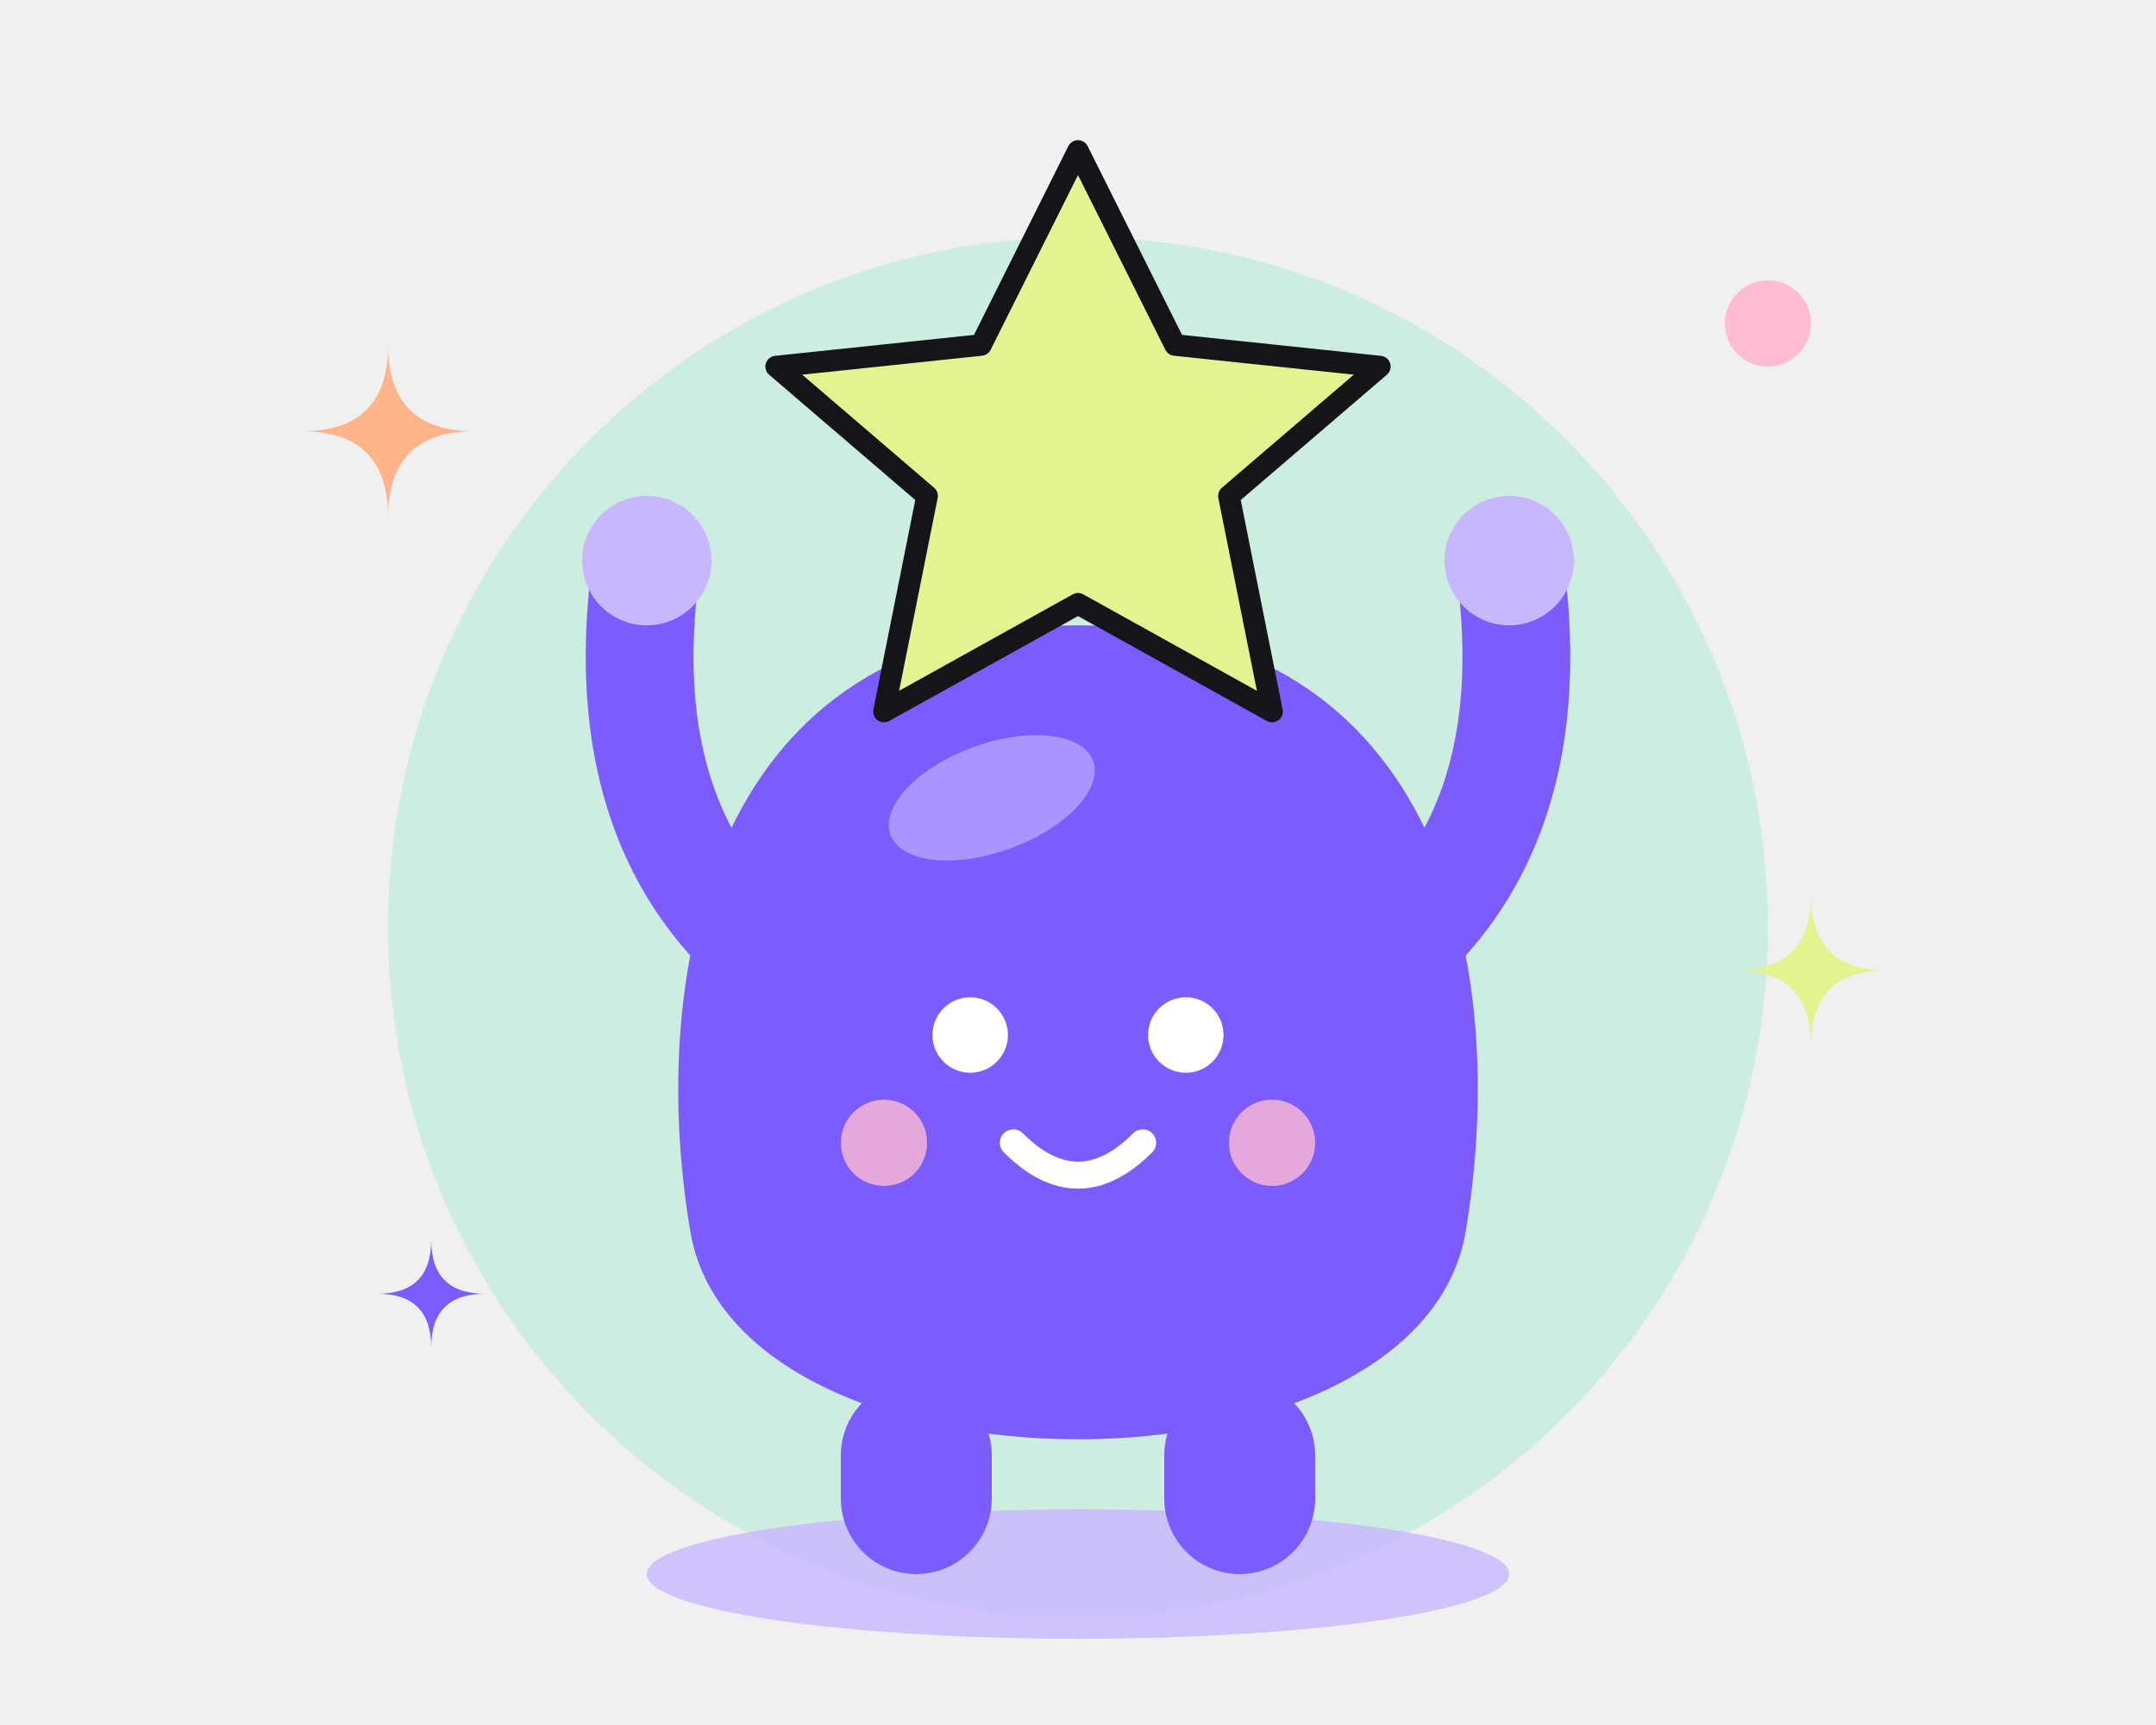
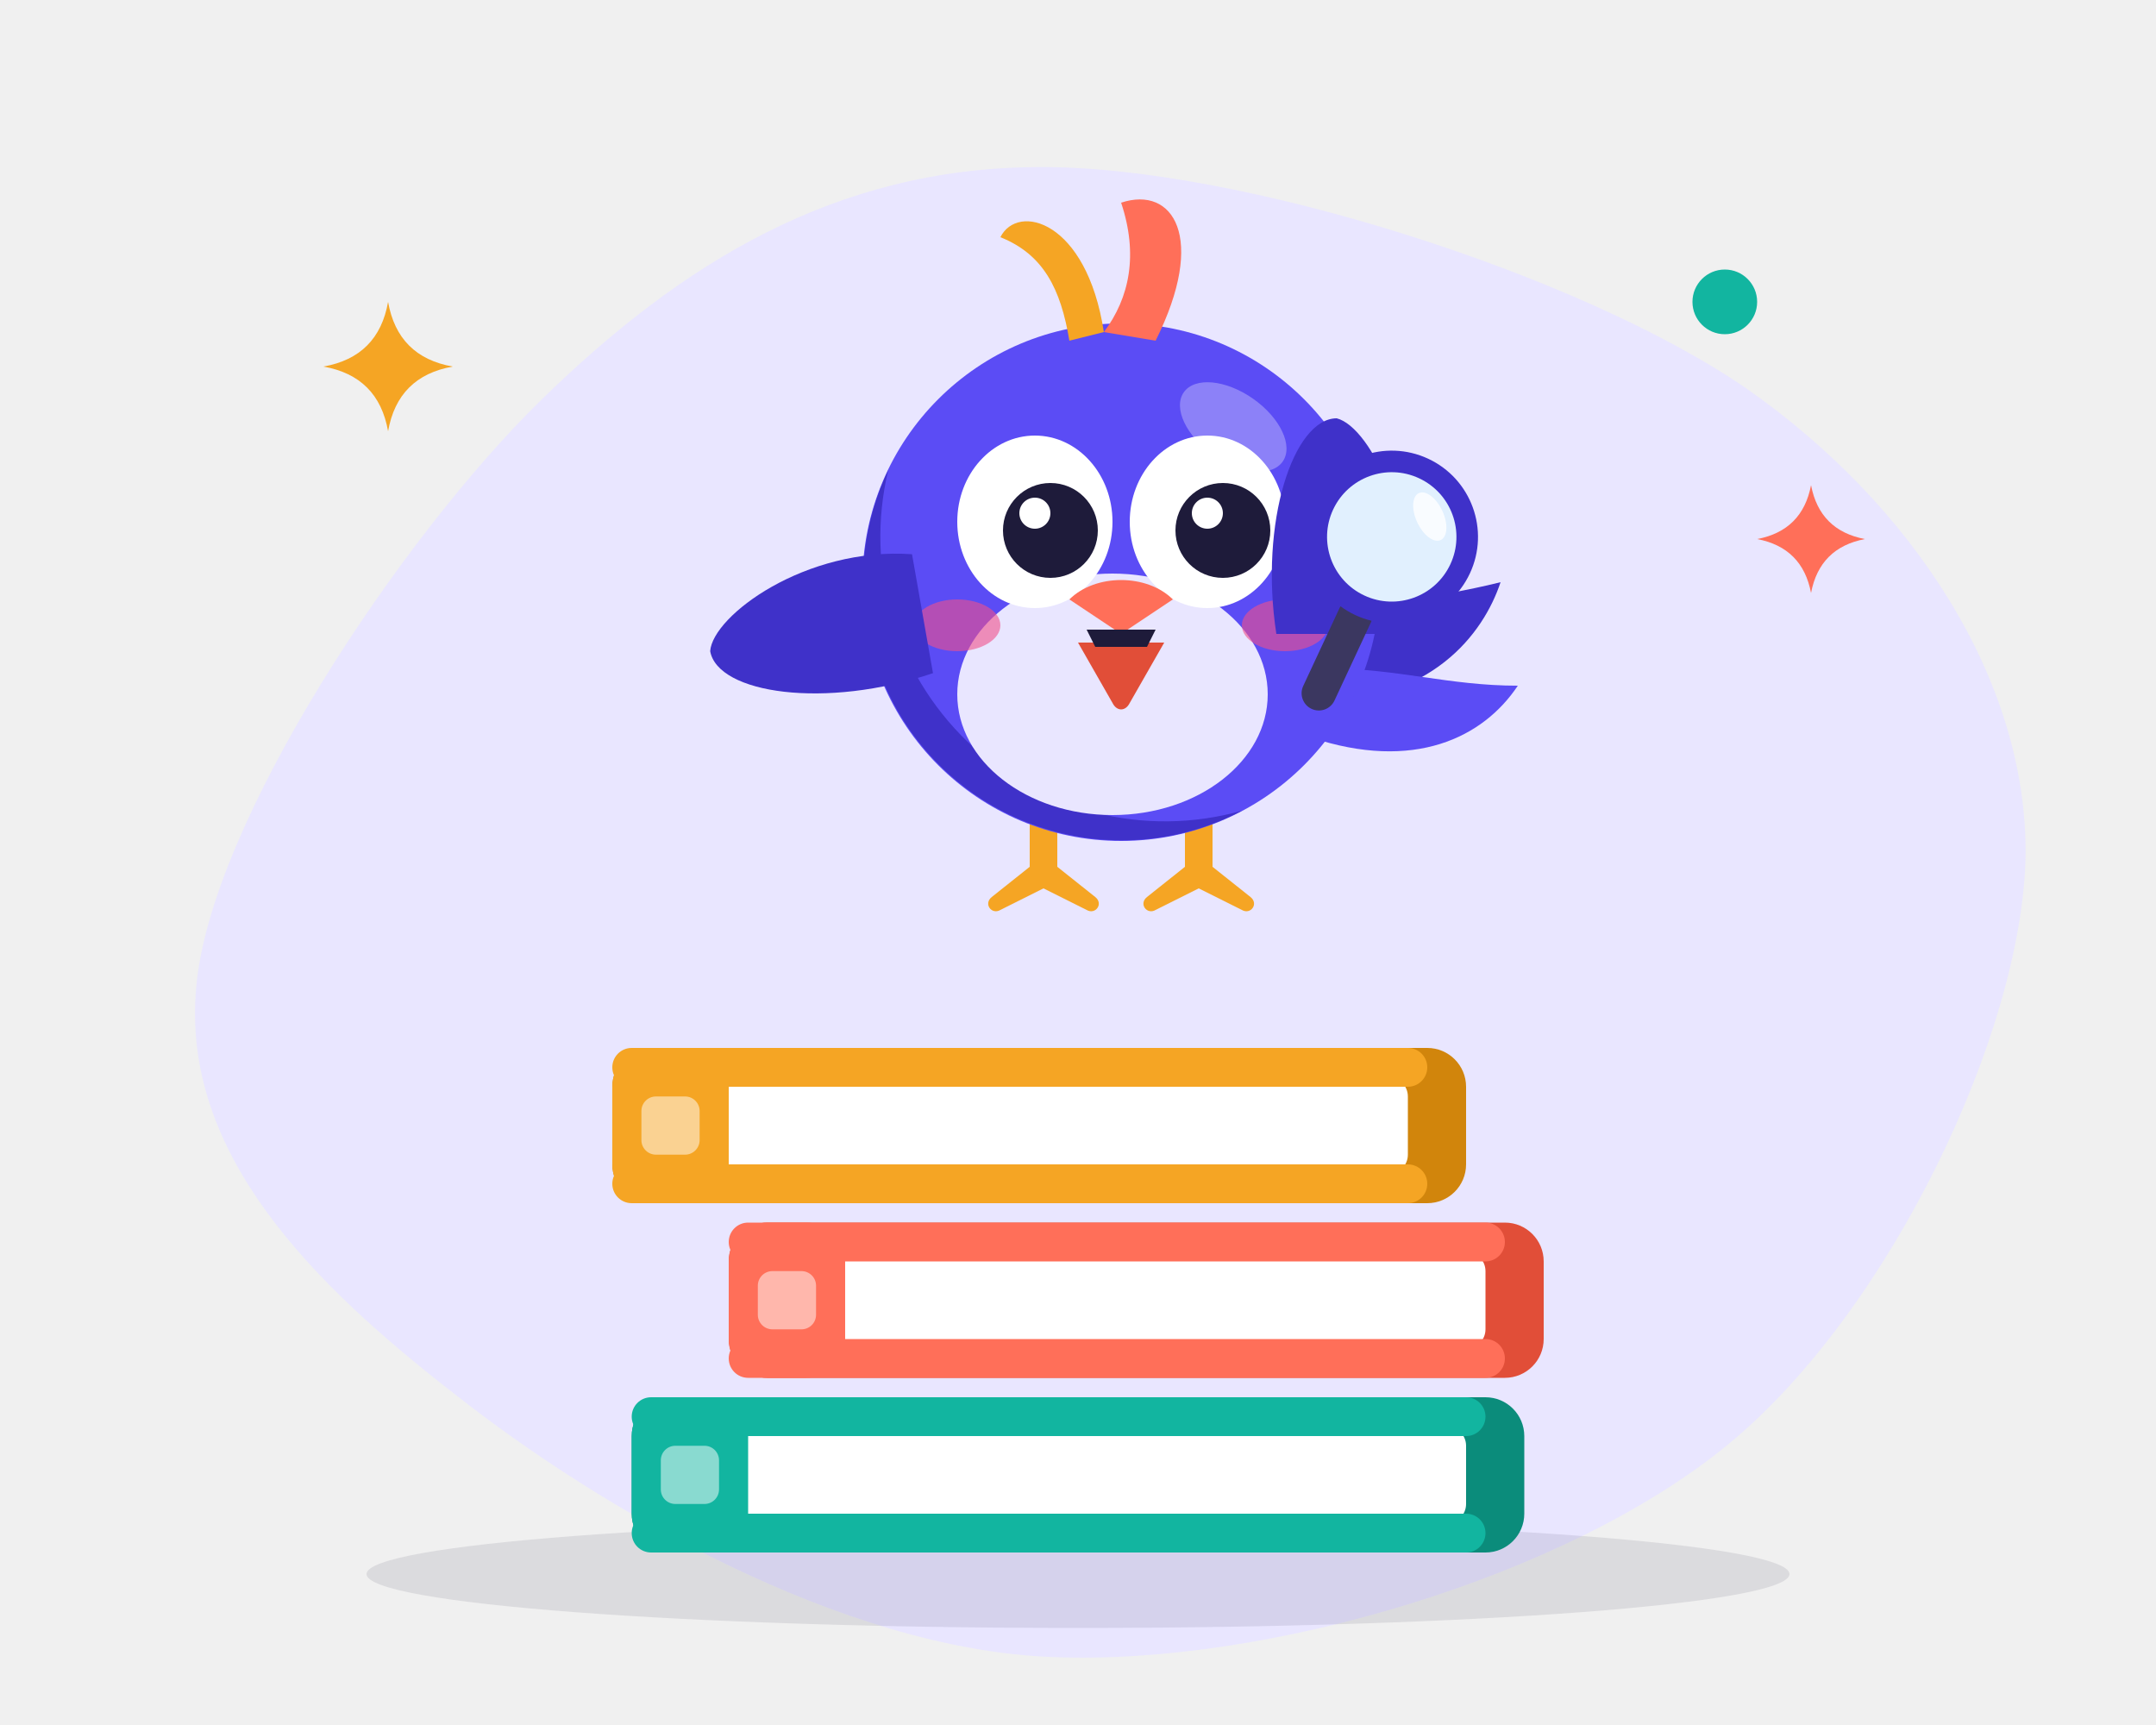
- <svg xmlns="http://www.w3.org/2000/svg" viewBox="0 0 200 160" fill="none">
-   <circle cx="100" cy="86" r="64" fill="#9fe8cb" opacity="0.45" />
-   <ellipse cx="100" cy="146" rx="40" ry="6" fill="#c8b6ff" opacity="0.8" />
-   <path d="M76,92 Q56,80 60,52" fill="none" stroke="#7c5cff" stroke-width="10" stroke-linecap="round" stroke-linejoin="round" />
-   <path d="M124,92 Q144,80 140,52" fill="none" stroke="#7c5cff" stroke-width="10" stroke-linecap="round" stroke-linejoin="round" />
-   <rect x="78" y="128" width="14" height="18" rx="7" fill="#7c5cff" />
-   <rect x="108" y="128" width="14" height="18" rx="7" fill="#7c5cff" />
-   <path d="M100,58 C134,58 140,90 136,114 C132,140 68,140 64,114 C60,90 66,58 100,58Z" fill="#7c5cff" />
-   <ellipse cx="92" cy="74" rx="10" ry="5" fill="#ffffff" opacity="0.35" transform="rotate(-20 92 74)" />
-   <circle cx="90" cy="96" r="3.5" fill="#ffffff" />
-   <circle cx="110" cy="96" r="3.5" fill="#ffffff" />
-   <path d="M94,106 Q100,112 106,106" fill="none" stroke="#ffffff" stroke-width="2.5" stroke-linecap="round" stroke-linejoin="round" />
-   <circle cx="82" cy="106" r="4" fill="#ffbcd3" opacity="0.8" />
-   <circle cx="118" cy="106" r="4" fill="#ffbcd3" opacity="0.8" />
-   <path d="M100,14 L109,32 L128,34 L114,46 L118,66 L100,56 L82,66 L86,46 L72,34 L91,32Z" fill="#e4f28f" stroke="#141419" stroke-width="2" stroke-linejoin="round" />
-   <circle cx="60" cy="52" r="6" fill="#c8b6ff" />
-   <circle cx="140" cy="52" r="6" fill="#c8b6ff" />
-   <path d="M36,32 Q36,40 44,40 Q36,40 36,48 Q36,40 28,40 Q36,40 36,32Z" fill="#ffb48a" />
-   <path d="M168,83 Q168,90 175,90 Q168,90 168,97 Q168,90 161,90 Q168,90 168,83Z" fill="#e4f28f" />
-   <path d="M40,115 Q40,120 45,120 Q40,120 40,125 Q40,120 35,120 Q40,120 40,115Z" fill="#7c5cff" />
-   <circle cx="164" cy="30" r="4" fill="#ffbcd3" />
+ <svg xmlns="http://www.w3.org/2000/svg" viewBox="0 0 200 160">
+   <path d="M187.9 79.4C187.6 95.7 175.4 121.5 160.4 133.9C145.4 146.3 117.4 154.5 97.7 153.7C78 153 55.5 139.8 42.3 129.4C29 119.1 16.8 107 18.2 91.6C19.5 76.3 37.2 49.8 50.2 37.1C63.2 24.4 77.5 15.6 96.2 15.5C114.8 15.3 146.8 25.5 162.1 36.1C177.4 46.8 188.1 63.1 187.9 79.4Z" fill="#E9E6FF" />
+   <ellipse cx="100" cy="146" rx="66" ry="5" fill="#1E1B3A" opacity="0.1" />
+   <g transform="translate(100 144) scale(0.9)">
+     <rect x="-46" y="-16" width="92" height="16" rx="4" fill="#0B8C7B" />
+     <rect x="-40" y="-13" width="80" height="10" rx="2" fill="#FFFFFF" />
+     <rect x="-46" y="-16" width="88" height="4" rx="2" fill="#12B5A0" />
+     <rect x="-46" y="-4" width="88" height="4" rx="2" fill="#12B5A0" />
+     <rect x="-46" y="-16" width="12" height="16" rx="4" fill="#12B5A0" />
+     <rect x="-43" y="-11" width="6" height="6" rx="1.5" fill="#FFFFFF" opacity="0.5" />
+     <rect x="-36" y="-34" width="84" height="16" rx="4" fill="#E14E38" />
+     <rect x="-30" y="-31" width="72" height="10" rx="2" fill="#FFFFFF" />
+     <rect x="-36" y="-34" width="80" height="4" rx="2" fill="#FF6F59" />
+     <rect x="-36" y="-22" width="80" height="4" rx="2" fill="#FF6F59" />
+     <rect x="-36" y="-34" width="12" height="16" rx="4" fill="#FF6F59" />
+     <rect x="-33" y="-29" width="6" height="6" rx="1.5" fill="#FFFFFF" opacity="0.5" />
+     <rect x="-48" y="-52" width="88" height="16" rx="4" fill="#D1850C" />
+     <rect x="-42" y="-49" width="76" height="10" rx="2" fill="#FFFFFF" />
+     <rect x="-48" y="-52" width="84" height="4" rx="2" fill="#F5A524" />
+     <rect x="-48" y="-40" width="84" height="4" rx="2" fill="#F5A524" />
+     <rect x="-48" y="-52" width="12" height="16" rx="4" fill="#F5A524" />
+     <rect x="-45" y="-47" width="6" height="6" rx="1.5" fill="#FFFFFF" opacity="0.5" />
+   </g>
+   <g transform="translate(104 54) scale(-0.8 0.8)">
+     <path d="M-22 14C-36 14-42 6-44 0C-36 2-30 2-24 6Z" fill="#3F31C9" />
+     <path d="M-22 18C-34 22-42 18-46 12C-38 12-32 10-24 10Z" fill="#5B4CF5" />
+     <g transform="translate(-9 25)">
+       <rect x="-1.6" y="0" width="3.2" height="10" rx="1.6" fill="#F5A524" />
+       <path d="M-1.6 8L-6 11.5C-7 12.3-6 13.6-5 13L0 10.5 5 13C6 13.6 7 12.3 6 11.5L1.6 8Z" fill="#F5A524" />
+     </g>
+     <g transform="translate(9 25)">
+       <rect x="-1.6" y="0" width="3.2" height="10" rx="1.6" fill="#F5A524" />
+       <path d="M-1.6 8L-6 11.5C-7 12.3-6 13.6-5 13L0 10.5 5 13C6 13.6 7 12.3 6 11.5L1.6 8Z" fill="#F5A524" />
+     </g>
+     <circle cx="0" cy="0" r="30" fill="#5B4CF5" />
+     <path d="M27 -13A30 30 0 0 1-14 26.5A33 33 0 0 0 27-13Z" fill="#3F31C9" />
+     <ellipse cx="1" cy="13" rx="18" ry="14" fill="#E9E6FF" />
+     <ellipse cx="-13" cy="-18" rx="7" ry="4" fill="#FFFFFF" opacity="0.3" transform="rotate(-35 -13 -18)" />
+     <path d="M-4-28C-10-40-6-46 0-44C-2-38-1-33 2-29Z" fill="#FF6F59" />
+     <path d="M2-29C4-42 12-44 14-40C9-38 7-34 6-28Z" fill="#F5A524" />
+     <ellipse cx="-10" cy="-7" rx="9" ry="10" fill="#FFFFFF" />
+     <circle cx="-11.8" cy="-6" r="5.5" fill="#1E1B3A" />
+     <circle cx="-10" cy="-8" r="1.8" fill="#FFFFFF" />
+     <ellipse cx="10" cy="-7" rx="9" ry="10" fill="#FFFFFF" />
+     <circle cx="8.2" cy="-6" r="5.5" fill="#1E1B3A" />
+     <circle cx="10" cy="-8" r="1.8" fill="#FFFFFF" />
+     <ellipse cx="-19" cy="5" rx="5" ry="3" fill="#F0508A" opacity="0.6" />
+     <ellipse cx="19" cy="5" rx="5" ry="3" fill="#F0508A" opacity="0.6" />
+     <path d="M-6 2C-3-1 3-1 6 2L0 6Z" fill="#FF6F59" />
+     <path d="M-5 7L5 7L1 14C0.5 15-0.5 15-1 14Z" fill="#E14E38" />
+     <path d="M-4 5.5L4 5.5L3 7.5L-3 7.5Z" fill="#1E1B3A" />
+     <g transform="translate(-25 4) rotate(270)">
+       <path d="M-2-7C10-10 22-4 23 0C23 5 11 9-2 7Z" fill="#3F31C9" />
+     </g>
+     <g transform="translate(25 4) rotate(10)">
+       <path d="M-2-7C10-10 22-4 23 0C23 5 11 9-2 7Z" fill="#3F31C9" />
+     </g>
+     <g transform="translate(-28 2) rotate(-25)">
+       <rect x="-2" y="0" width="4" height="14" rx="2" fill="#3B3760" />
+       <circle cx="0" cy="-8" r="10" fill="#3F31C9" />
+       <circle cx="0" cy="-8" r="7.5" fill="#E1F0FE" />
+       <ellipse cx="-3" cy="-12" rx="3" ry="1.6" fill="#FFFFFF" opacity="0.8" transform="rotate(-40 -3 -12)" />
+     </g>
+   </g>
+   <path d="M36 28Q36.9 33.1 42 34Q36.9 34.9 36 40Q35.1 34.9 30 34Q35.1 33.1 36 28Z" fill="#F5A524" />
+   <path d="M168 45Q168.8 49.2 173 50Q168.8 50.8 168 55Q167.2 50.8 163 50Q167.2 49.2 168 45Z" fill="#FF6F59" />
+   <circle cx="160" cy="28" r="3" fill="#12B5A0" />
</svg>
